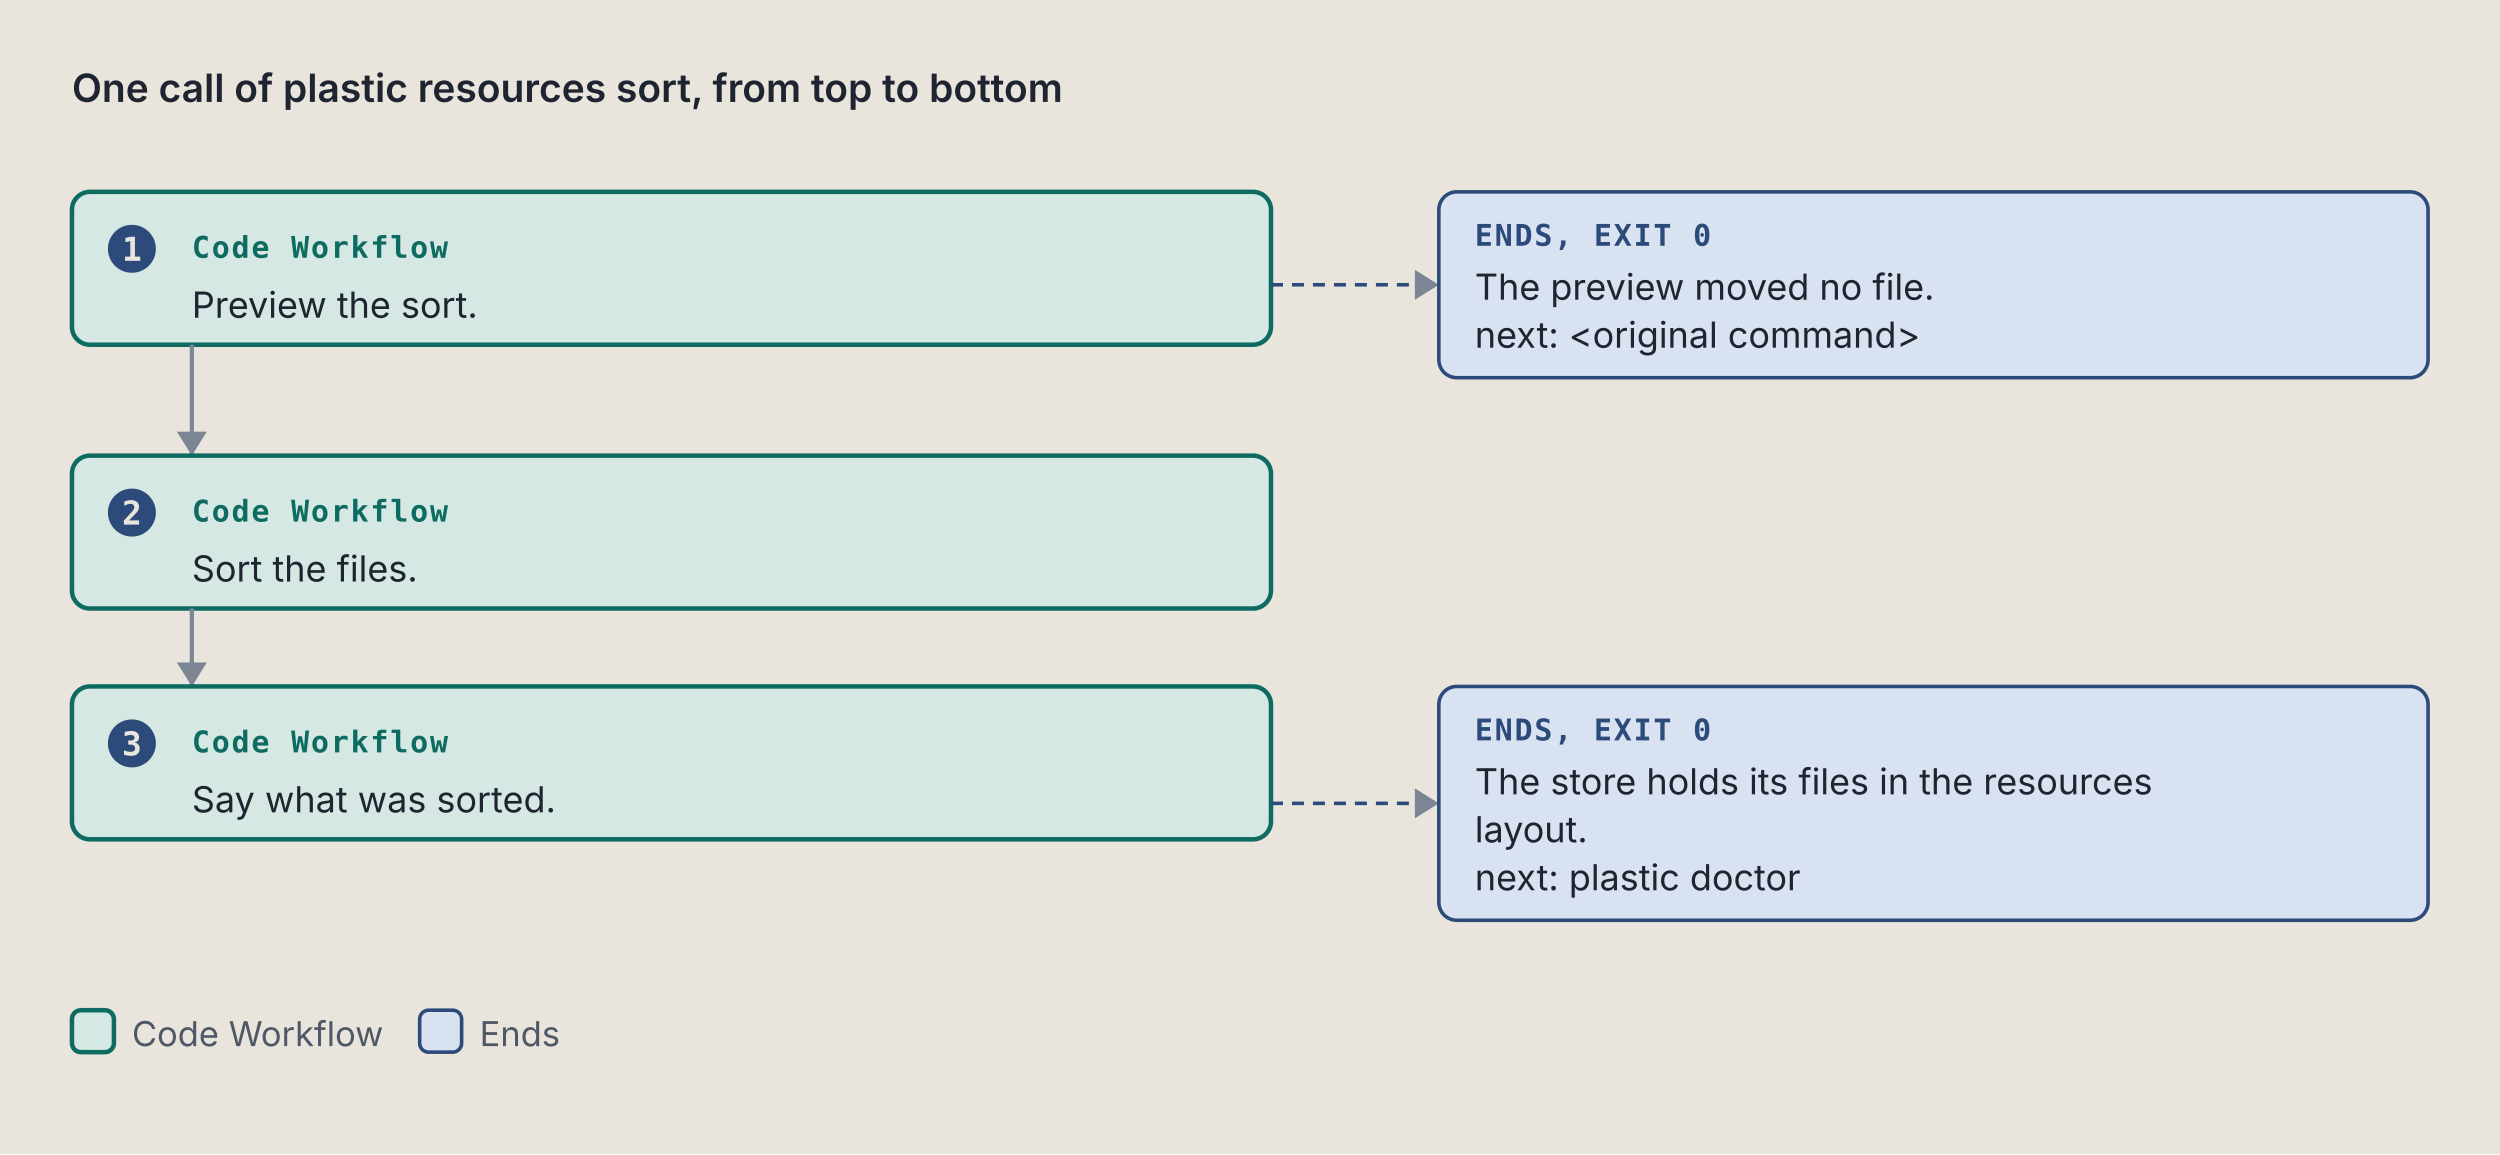
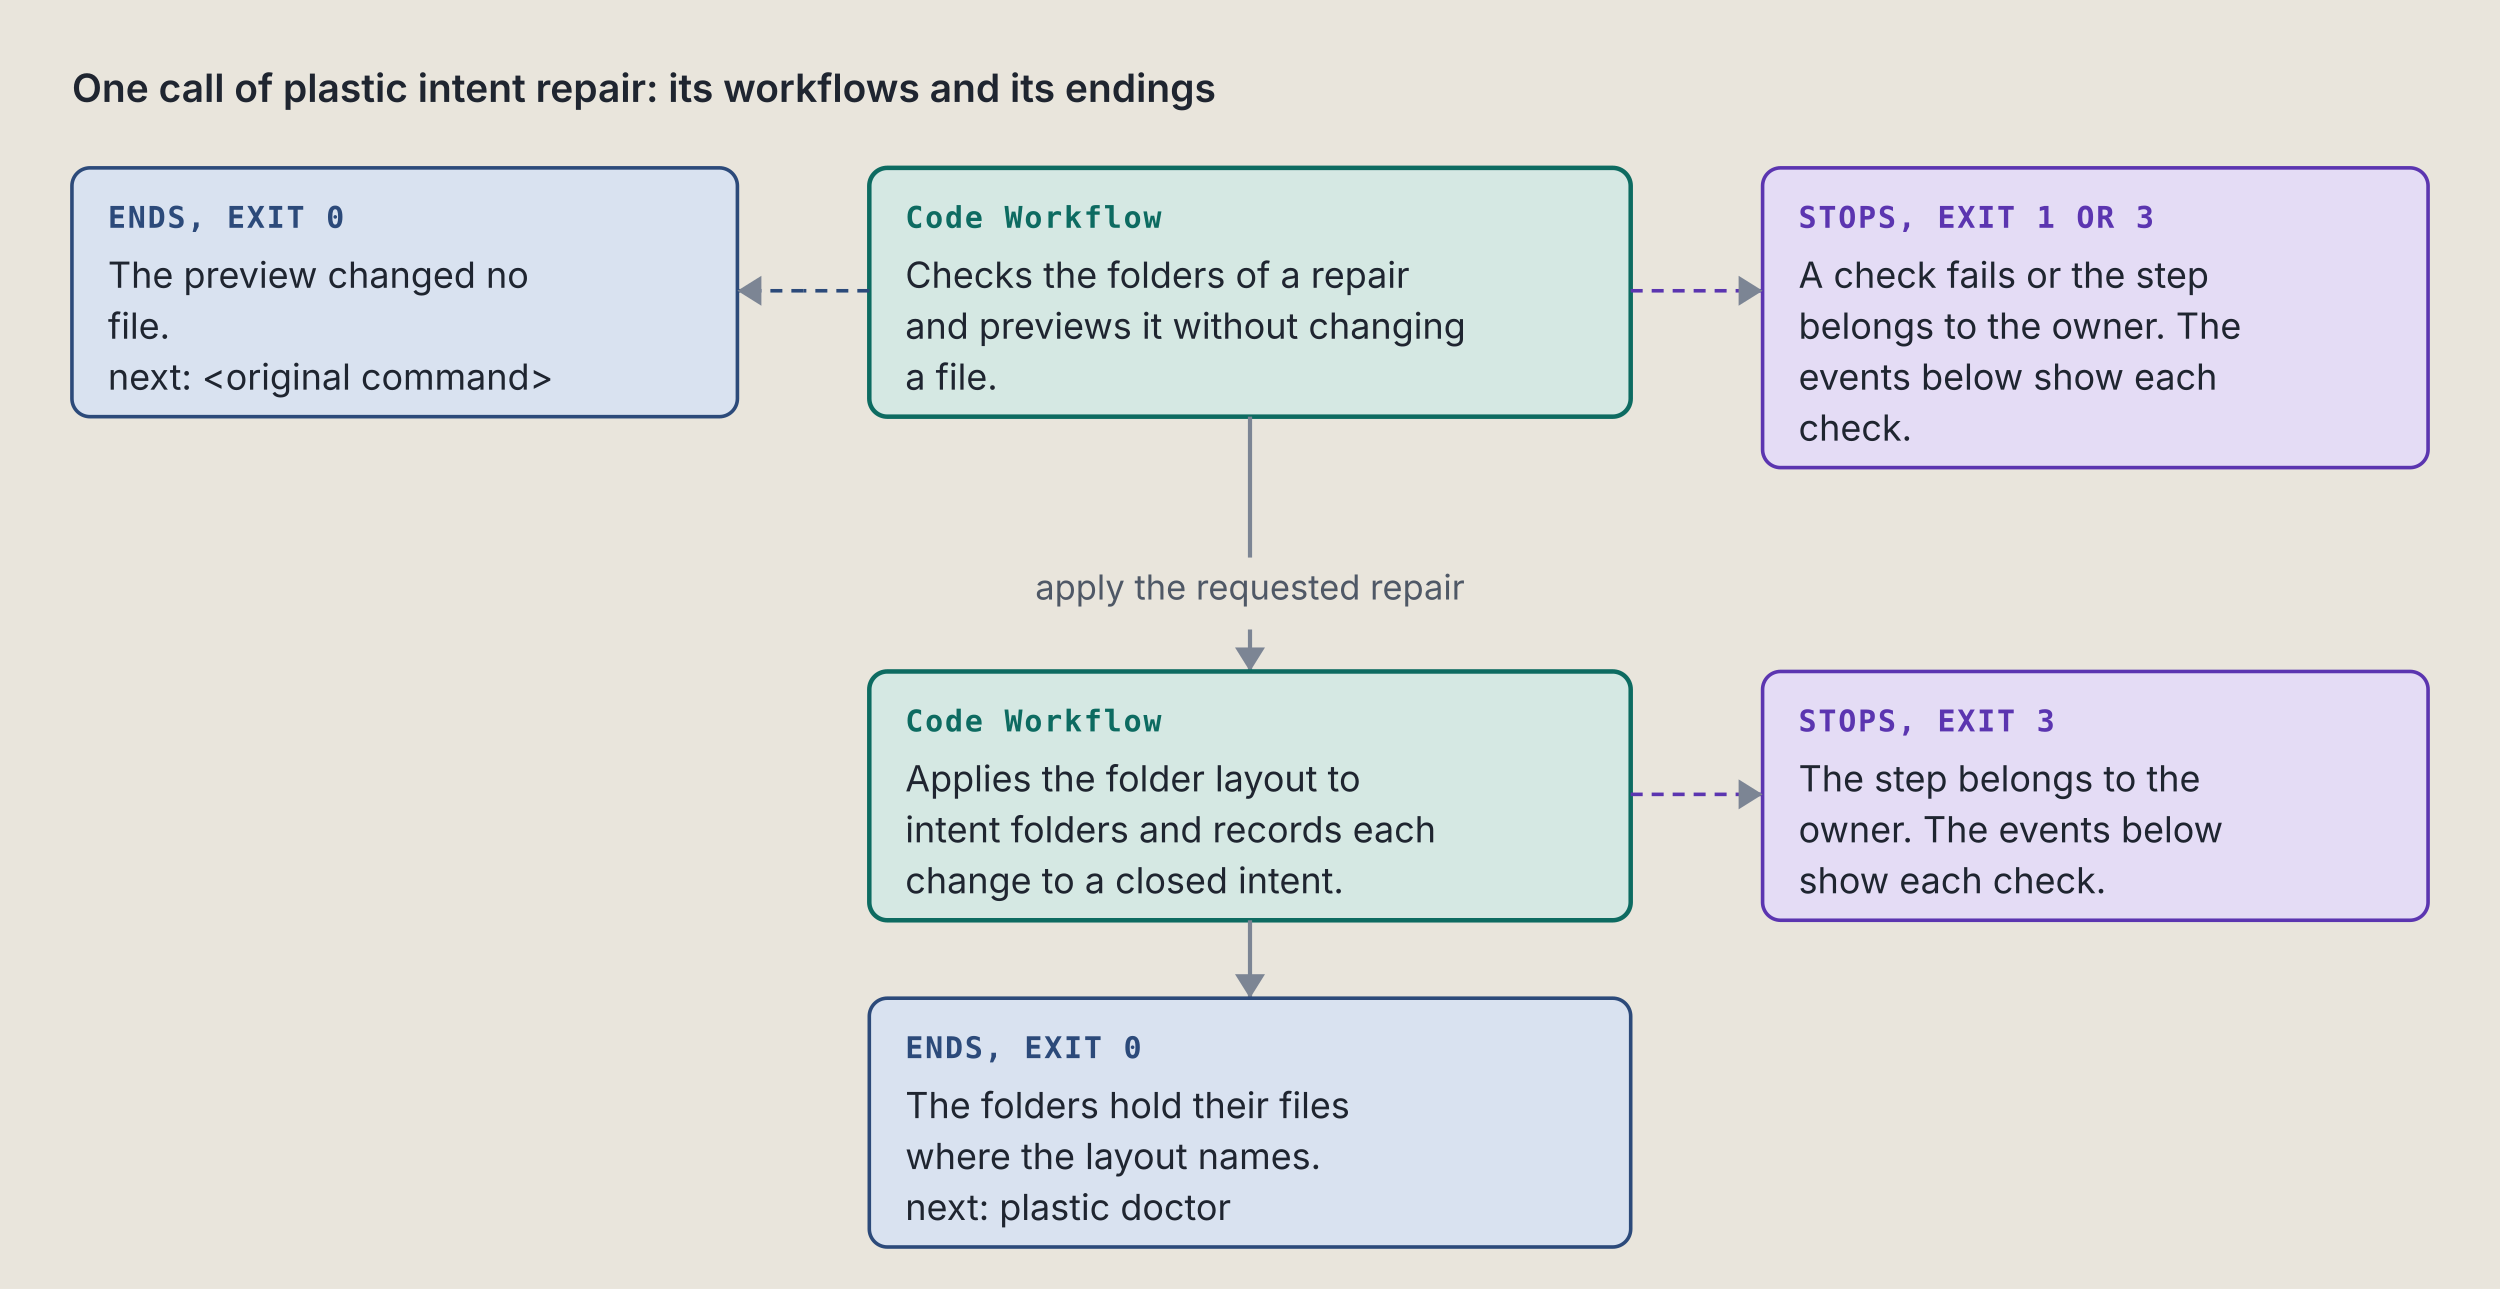
- <svg xmlns="http://www.w3.org/2000/svg" viewBox="0 0 834 385" width="834" height="385" role="img" xml:space="preserve">
+ <svg xmlns="http://www.w3.org/2000/svg" viewBox="0 0 834 430" width="834" height="430" role="img" xml:space="preserve">
  <style>.ground { fill: #e9e5dc; }
.card { fill: #f4f1ea; stroke: #7c8594; stroke-width: 1; }
.lane-code { fill: #d5e8e3; stroke: #0d6b61; stroke-width: 1.5; }
.lane-agent { fill: #f1e2c7; stroke: #9a5508; stroke-width: 1.5; }
.stop-refusal { fill: #e4dcf5; stroke: #5b35b0; stroke-width: 1.2; }
.stop-failure { fill: #f4d9d4; stroke: #a8261b; stroke-width: 1.2; }
.end { fill: #d9e2f0; stroke: #2c4a7a; stroke-width: 1.2; }
.stop-end { fill: #d9e2f0; stroke: #2c4a7a; stroke-width: 1.2; }
.stop-handoff { fill: #f1e2c7; stroke: #9a5508; stroke-width: 1.2; stroke-dasharray: 5 3; }
.wire-handoff { fill: none; stroke: #9a5508; stroke-width: 1.2; stroke-dasharray: 4 3; }
.wire-end { fill: none; stroke: #2c4a7a; stroke-width: 1.2; stroke-dasharray: 4 3; }
.tag-handoff { fill: #9a5508; }
.k { fill: #4f5866; font: 11.5px "IBM Plex Sans", system-ui, -apple-system, "Segoe UI", sans-serif; }
.way { fill: #1f2530; font: italic 12.5px "IBM Plex Sans", system-ui, -apple-system, "Segoe UI", sans-serif; }
.wire { fill: none; stroke: #7c8594; stroke-width: 1.4; }
.wire-read { fill: none; stroke: #7c8594; stroke-width: 1.4; stroke-dasharray: 5 3; }
.wire-refusal { fill: none; stroke: #5b35b0; stroke-width: 1.2; stroke-dasharray: 4 3; }
.wire-failure { fill: none; stroke: #a8261b; stroke-width: 1.2; stroke-dasharray: 4 3; }
.head { fill: #7c8594; }
.t { fill: #1f2530; font: 12px "IBM Plex Sans", system-ui, -apple-system, "Segoe UI", sans-serif; }
.tb { fill: #1f2530; font: 600 13px "IBM Plex Sans", system-ui, -apple-system, "Segoe UI", sans-serif; }
.tm { fill: #1f2530; font: 11.5px "IBM Plex Mono", ui-monospace, Menlo, Consolas, monospace; }
.tag { font: 600 10px "IBM Plex Mono", ui-monospace, Menlo, Consolas, monospace; letter-spacing: .06em; }
.tag-code { fill: #0d6b61; } .tag-agent { fill: #9a5508; } .tag-refusal { fill: #5b35b0; }
.tag-failure { fill: #a8261b; } .tag-end { fill: #2c4a7a; } .tag-muted { fill: #4f5866; }
.tm.tag-muted { font-size: 10.5px; }
.db { fill: #d9e2f0; stroke: #2c4a7a; stroke-width: 1.2; }
.codebox { fill: #f4f1ea; stroke: #7c8594; stroke-width: 1; }
.cx { fill: #1f2530; font: 12px "IBM Plex Mono", ui-monospace, Menlo, Consolas, monospace; white-space: pre; }
.cx-n { fill: #4f5866; font: 11px "IBM Plex Mono", ui-monospace, Menlo, Consolas, monospace; }
.cx-k { fill: #5b35b0; } .cx-s { fill: #9a5508; } .cx-y { fill: #0d6b61; }
.cx-w { fill: #2c4a7a; font-weight: 600; } .cx-t { fill: #a8261b; } .cx-c { fill: #4f5866; font-style: italic; }
.badge { fill: #2c4a7a; } .badge-t { fill: #e9e5dc; font: 600 11px "IBM Plex Mono", ui-monospace, Menlo, Consolas, monospace; }
.bracket { fill: none; stroke: #2c4a7a; stroke-width: 1.4; }
.term { fill: #16191e; stroke: #7c8594; stroke-width: 1; }
.term-t { fill: #e6e2d8; font: 12px "IBM Plex Mono", ui-monospace, Menlo, Consolas, monospace; }
.term-p { fill: #8fd18f; font: 12px "IBM Plex Mono", ui-monospace, Menlo, Consolas, monospace; }
.term-m { fill: #a3abb6; font: 12px "IBM Plex Mono", ui-monospace, Menlo, Consolas, monospace; }
.big { font: 700 36px "IBM Plex Mono", ui-monospace, Menlo, Consolas, monospace; }

@media (prefers-color-scheme: dark) {
.ground { fill: #171a1f; }
.card { fill: #20242b; stroke: #8a93a2; stroke-width: 1; }
.lane-code { fill: #173a36; stroke: #5cc4b4; stroke-width: 1.5; }
.lane-agent { fill: #3d2e17; stroke: #e5a95a; stroke-width: 1.5; }
.stop-refusal { fill: #2d2445; stroke: #b59cf2; stroke-width: 1.2; }
.stop-failure { fill: #45211e; stroke: #f2958a; stroke-width: 1.2; }
.end { fill: #1f2c42; stroke: #97b6e8; stroke-width: 1.2; }
.stop-end { fill: #1f2c42; stroke: #97b6e8; stroke-width: 1.2; }
.stop-handoff { fill: #3d2e17; stroke: #e5a95a; stroke-width: 1.2; stroke-dasharray: 5 3; }
.wire-handoff { fill: none; stroke: #e5a95a; stroke-width: 1.2; stroke-dasharray: 4 3; }
.wire-end { fill: none; stroke: #97b6e8; stroke-width: 1.2; stroke-dasharray: 4 3; }
.tag-handoff { fill: #e5a95a; }
.k { fill: #b3b9c3; font: 11.5px "IBM Plex Sans", system-ui, -apple-system, "Segoe UI", sans-serif; }
.way { fill: #e8e4da; font: italic 12.5px "IBM Plex Sans", system-ui, -apple-system, "Segoe UI", sans-serif; }
.wire { fill: none; stroke: #8a93a2; stroke-width: 1.4; }
.wire-read { fill: none; stroke: #8a93a2; stroke-width: 1.4; stroke-dasharray: 5 3; }
.wire-refusal { fill: none; stroke: #b59cf2; stroke-width: 1.2; stroke-dasharray: 4 3; }
.wire-failure { fill: none; stroke: #f2958a; stroke-width: 1.2; stroke-dasharray: 4 3; }
.head { fill: #8a93a2; }
.t { fill: #e8e4da; font: 12px "IBM Plex Sans", system-ui, -apple-system, "Segoe UI", sans-serif; }
.tb { fill: #e8e4da; font: 600 13px "IBM Plex Sans", system-ui, -apple-system, "Segoe UI", sans-serif; }
.tm { fill: #e8e4da; font: 11.5px "IBM Plex Mono", ui-monospace, Menlo, Consolas, monospace; }
.tag { font: 600 10px "IBM Plex Mono", ui-monospace, Menlo, Consolas, monospace; letter-spacing: .06em; }
.tag-code { fill: #5cc4b4; } .tag-agent { fill: #e5a95a; } .tag-refusal { fill: #b59cf2; }
.tag-failure { fill: #f2958a; } .tag-end { fill: #97b6e8; } .tag-muted { fill: #b3b9c3; }
.tm.tag-muted { font-size: 10.5px; }
.db { fill: #1f2c42; stroke: #97b6e8; stroke-width: 1.2; }
.codebox { fill: #20242b; stroke: #8a93a2; stroke-width: 1; }
.cx { fill: #e8e4da; font: 12px "IBM Plex Mono", ui-monospace, Menlo, Consolas, monospace; white-space: pre; }
.cx-n { fill: #b3b9c3; font: 11px "IBM Plex Mono", ui-monospace, Menlo, Consolas, monospace; }
.cx-k { fill: #b59cf2; } .cx-s { fill: #e5a95a; } .cx-y { fill: #5cc4b4; }
.cx-w { fill: #97b6e8; font-weight: 600; } .cx-t { fill: #f2958a; } .cx-c { fill: #b3b9c3; font-style: italic; }
.badge { fill: #97b6e8; } .badge-t { fill: #171a1f; font: 600 11px "IBM Plex Mono", ui-monospace, Menlo, Consolas, monospace; }
.bracket { fill: none; stroke: #97b6e8; stroke-width: 1.4; }
.term { fill: #16191e; stroke: #8a93a2; stroke-width: 1; }
.term-t { fill: #e6e2d8; font: 12px "IBM Plex Mono", ui-monospace, Menlo, Consolas, monospace; }
.term-p { fill: #8fd18f; font: 12px "IBM Plex Mono", ui-monospace, Menlo, Consolas, monospace; }
.term-m { fill: #a3abb6; font: 12px "IBM Plex Mono", ui-monospace, Menlo, Consolas, monospace; }
.big { font: 700 36px "IBM Plex Mono", ui-monospace, Menlo, Consolas, monospace; }
}</style>
  <rect width="100%" height="100%" class="ground" />
-   <text x="24" y="34" class="tb" text-anchor="start">One call of plastic resources sort, from top to bottom</text>
-   <rect x="24" y="64" width="400" height="51" rx="6" class="lane-code" />
-   <circle cx="44" cy="83" r="8" class="badge" />
-   <text x="44" y="87" class="badge-t" text-anchor="middle">1</text>
-   <text x="64" y="86" class="tag tag-code" text-anchor="start">Code Workflow</text>
-   <text x="64" y="106" class="t" text-anchor="start">Preview the sort.</text>
-   <path d="M 424 95 L 480 95" class="wire-end" />
-   <path d="M 472 90 L 480 95 L 472 100 Z" class="head" />
-   <rect x="480" y="64" width="330" height="62" rx="6" class="stop-end" />
-   <text x="492" y="82" class="tag tag-end" text-anchor="start">ENDS, EXIT 0</text>
-   <text x="492" y="100" class="t" text-anchor="start">The preview moved no file.</text>
-   <text x="492" y="116" class="t" text-anchor="start">next: &lt;original command&gt;</text>
-   <path d="M 64 115 L 64 152" class="wire" />
-   <path d="M 59 144 L 64 152 L 69 144 Z" class="head" />
-   <rect x="24" y="152" width="400" height="51" rx="6" class="lane-code" />
-   <circle cx="44" cy="171" r="8" class="badge" />
-   <text x="44" y="175" class="badge-t" text-anchor="middle">2</text>
-   <text x="64" y="174" class="tag tag-code" text-anchor="start">Code Workflow</text>
-   <text x="64" y="194" class="t" text-anchor="start">Sort the files.</text>
-   <path d="M 64 203 L 64 229" class="wire" />
-   <path d="M 59 221 L 64 229 L 69 221 Z" class="head" />
-   <rect x="24" y="229" width="400" height="51" rx="6" class="lane-code" />
-   <circle cx="44" cy="248" r="8" class="badge" />
-   <text x="44" y="252" class="badge-t" text-anchor="middle">3</text>
-   <text x="64" y="251" class="tag tag-code" text-anchor="start">Code Workflow</text>
-   <text x="64" y="271" class="t" text-anchor="start">Say what was sorted.</text>
-   <path d="M 424 268 L 480 268" class="wire-end" />
-   <path d="M 472 263 L 480 268 L 472 273 Z" class="head" />
-   <rect x="480" y="229" width="330" height="78" rx="6" class="stop-end" />
-   <text x="492" y="247" class="tag tag-end" text-anchor="start">ENDS, EXIT 0</text>
-   <text x="492" y="265" class="t" text-anchor="start">The store holds its files in the resources</text>
-   <text x="492" y="281" class="t" text-anchor="start">layout.</text>
-   <text x="492" y="297" class="t" text-anchor="start">next: plastic doctor</text>
-   <rect x="24" y="337" width="14" height="14" rx="3" class="lane-code" />
-   <text x="44" y="349" class="k" text-anchor="start">Code Workflow</text>
-   <rect x="140" y="337" width="14" height="14" rx="3" class="stop-end" />
-   <text x="160" y="349" class="k" text-anchor="start">Ends</text>
+   <text x="24" y="34" class="tb" text-anchor="start">One call of plastic intent repair: its workflows and its endings</text>
+   <rect x="290" y="56" width="254" height="83" rx="6" class="lane-code" />
+   <text x="302" y="76" class="tag tag-code" text-anchor="start">Code Workflow</text>
+   <text x="302" y="96" class="t" text-anchor="start">Checks the folders of a repair</text>
+   <text x="302" y="113" class="t" text-anchor="start">and previews it without changing</text>
+   <text x="302" y="130" class="t" text-anchor="start">a file.</text>
+   <rect x="24" y="56" width="222" height="83" rx="6" class="stop-end" />
+   <text x="36" y="76" class="tag tag-end" text-anchor="start">ENDS, EXIT 0</text>
+   <text x="36" y="96" class="t" text-anchor="start">The preview changed no</text>
+   <text x="36" y="113" class="t" text-anchor="start">file.</text>
+   <text x="36" y="130" class="t" text-anchor="start">next: &lt;original command&gt;</text>
+   <path d="M 290 97 L 268 97" class="wire-end" />
+   <path d="M 268 97 L 268 97" class="wire-end" />
+   <path d="M 268 97 L 246 97" class="wire-end" />
+   <path d="M 254 92 L 246 97 L 254 102 Z" class="head" />
+   <rect x="588" y="56" width="222" height="100" rx="6" class="stop-refusal" />
+   <text x="600" y="76" class="tag tag-refusal" text-anchor="start">STOPS, EXIT 1 OR 3</text>
+   <text x="600" y="96" class="t" text-anchor="start">A check fails or the step</text>
+   <text x="600" y="113" class="t" text-anchor="start">belongs to the owner. The</text>
+   <text x="600" y="130" class="t" text-anchor="start">events below show each</text>
+   <text x="600" y="147" class="t" text-anchor="start">check.</text>
+   <path d="M 544 97 L 588 97" class="wire-refusal" />
+   <path d="M 580 92 L 588 97 L 580 102 Z" class="head" />
+   <path d="M 417 139 L 417 178 L 417 178 L 417 186" class="wire" />
+   <text x="417" y="200" class="k" text-anchor="middle">apply the requested repair</text>
+   <path d="M 417 210 L 417 224" class="wire" />
+   <path d="M 412 216 L 417 224 L 422 216 Z" class="head" />
+   <rect x="290" y="224" width="254" height="83" rx="6" class="lane-code" />
+   <text x="302" y="244" class="tag tag-code" text-anchor="start">Code Workflow</text>
+   <text x="302" y="264" class="t" text-anchor="start">Applies the folder layout to</text>
+   <text x="302" y="281" class="t" text-anchor="start">intent folders and records each</text>
+   <text x="302" y="298" class="t" text-anchor="start">change to a closed intent.</text>
+   <rect x="588" y="224" width="222" height="83" rx="6" class="stop-refusal" />
+   <text x="600" y="244" class="tag tag-refusal" text-anchor="start">STOPS, EXIT 3</text>
+   <text x="600" y="264" class="t" text-anchor="start">The step belongs to the</text>
+   <text x="600" y="281" class="t" text-anchor="start">owner. The events below</text>
+   <text x="600" y="298" class="t" text-anchor="start">show each check.</text>
+   <path d="M 544 265 L 588 265" class="wire-refusal" />
+   <path d="M 580 260 L 588 265 L 580 270 Z" class="head" />
+   <path d="M 417 307 L 417 333" class="wire" />
+   <path d="M 412 325 L 417 333 L 422 325 Z" class="head" />
+   <rect x="290" y="333" width="254" height="83" rx="6" class="stop-end" />
+   <text x="302" y="353" class="tag tag-end" text-anchor="start">ENDS, EXIT 0</text>
+   <text x="302" y="373" class="t" text-anchor="start">The folders hold their files</text>
+   <text x="302" y="390" class="t" text-anchor="start">where the layout names.</text>
+   <text x="302" y="407" class="t" text-anchor="start">next: plastic doctor</text>
</svg>
